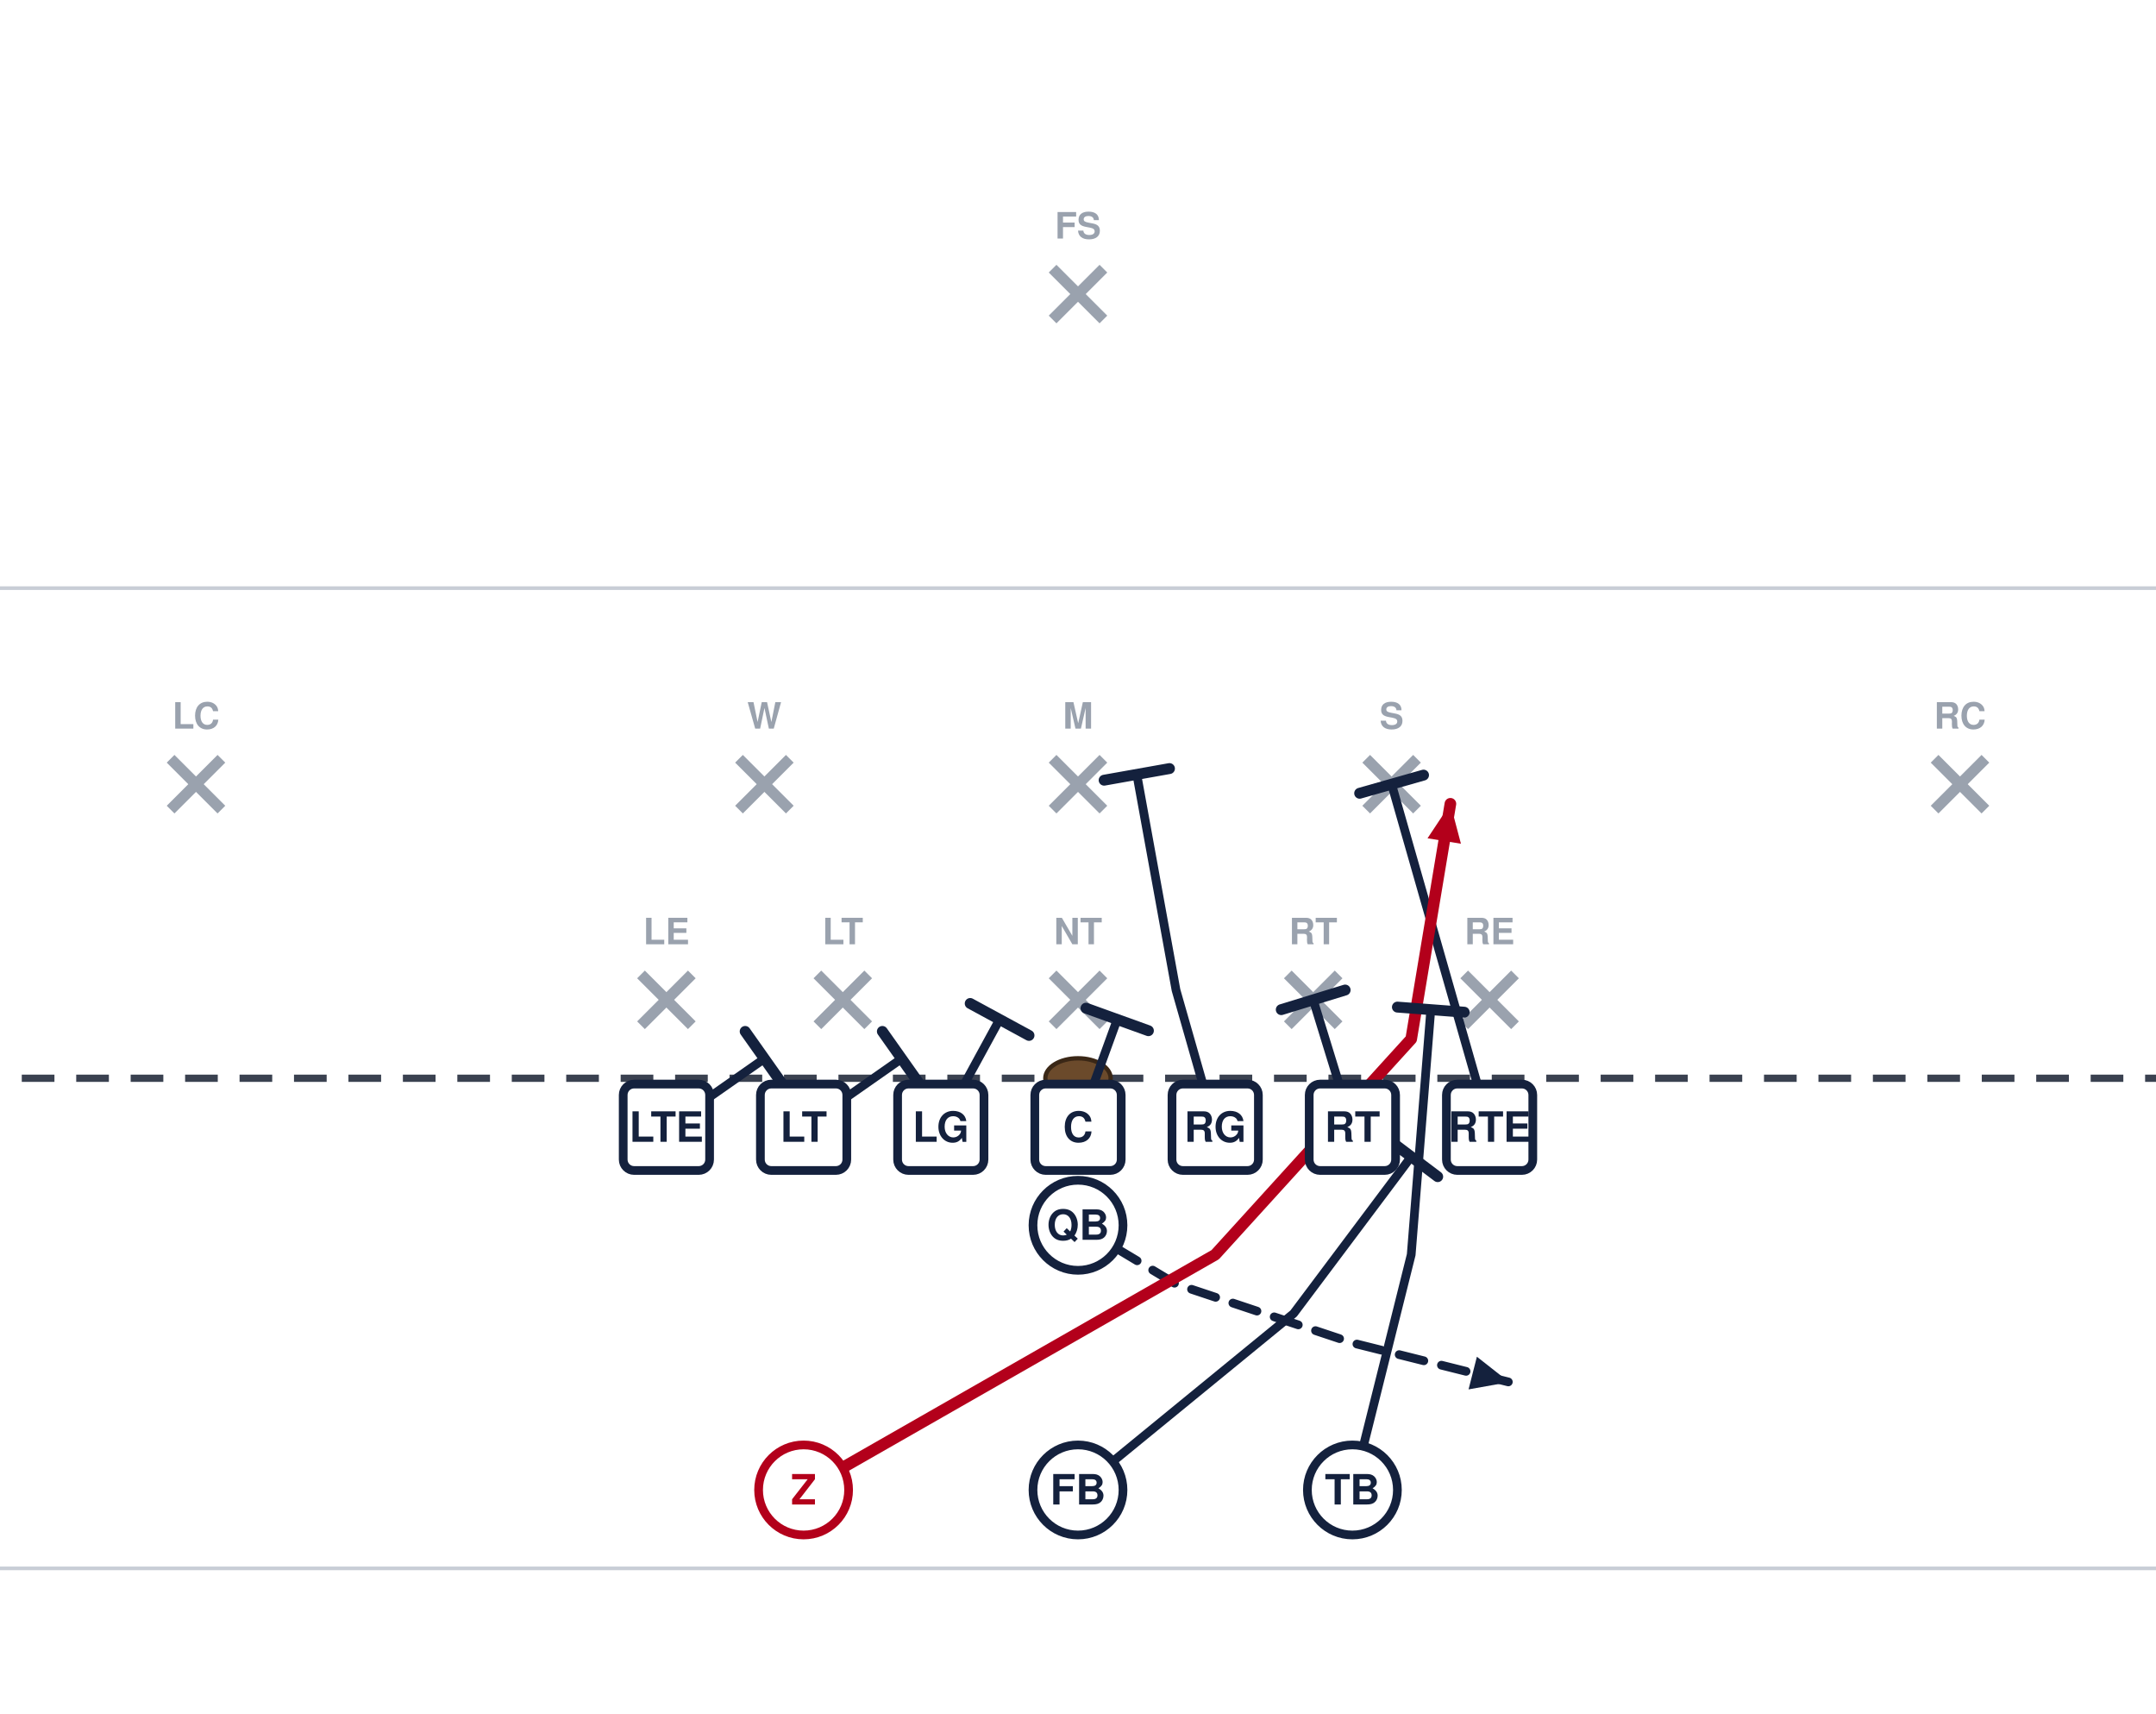
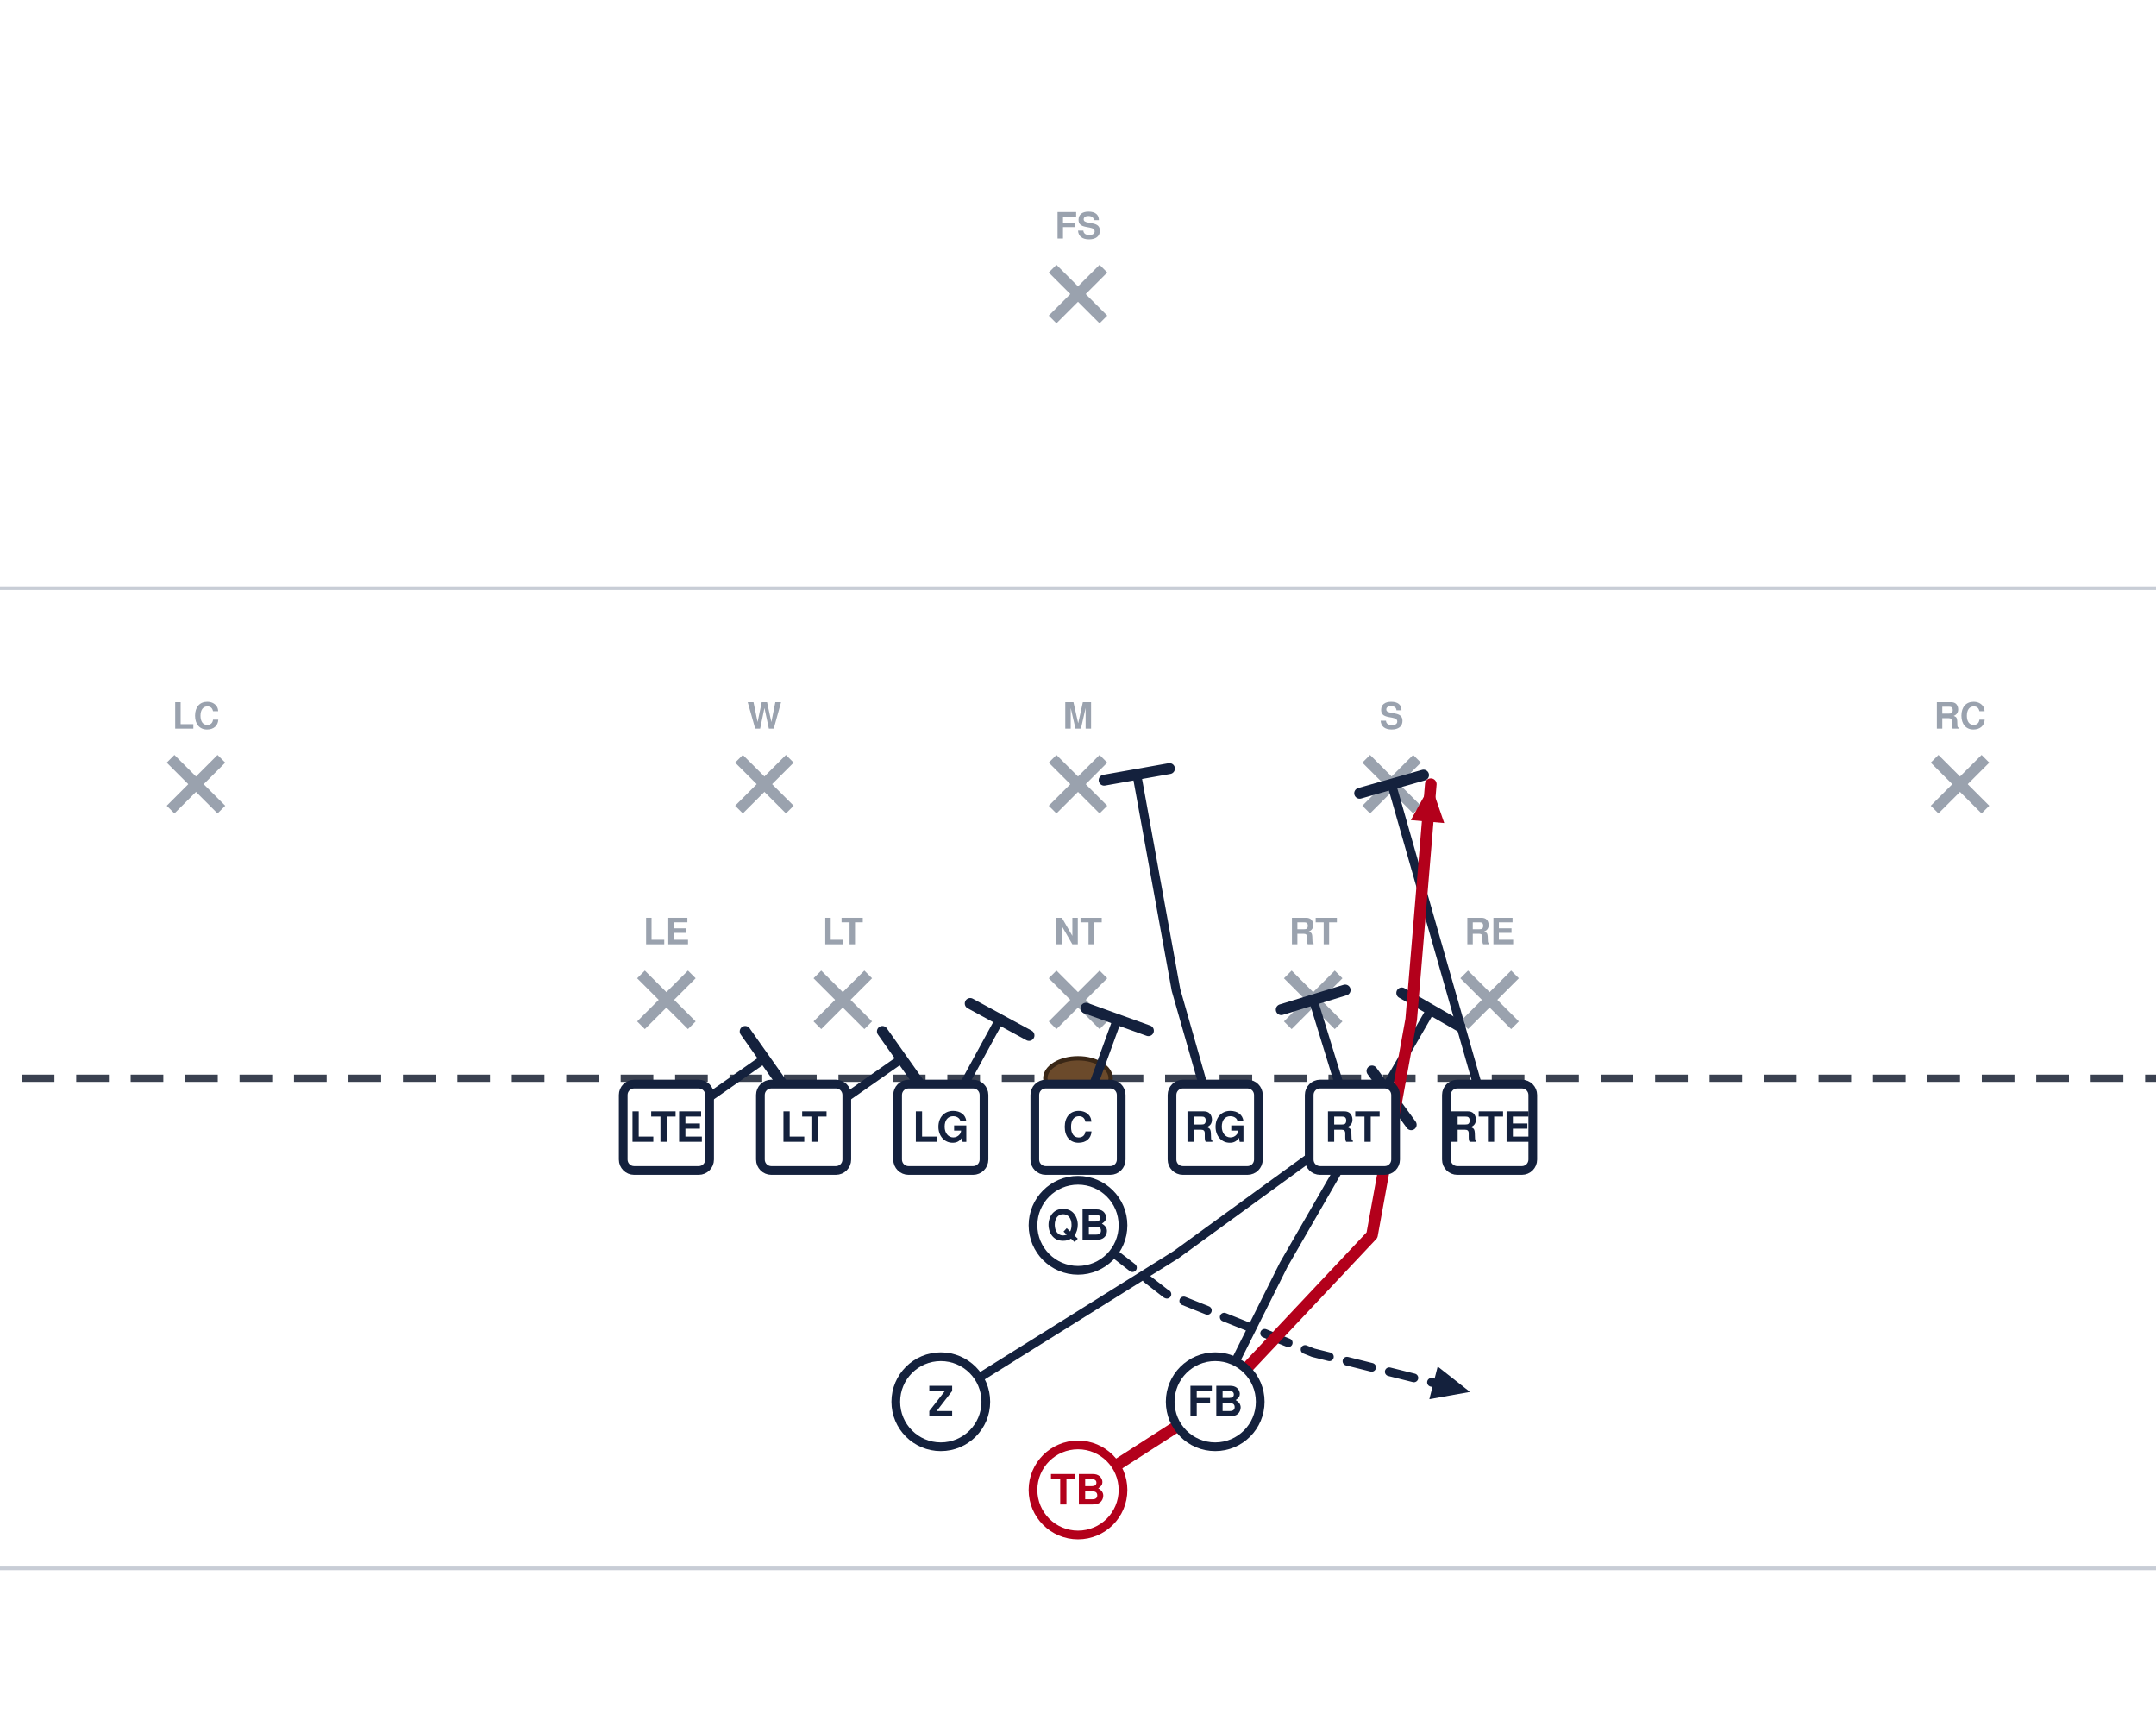
<svg xmlns="http://www.w3.org/2000/svg" width="594" height="472" viewBox="54 27 594 472" font-family="Segoe UI, Helvetica, Arial, sans-serif" role="img">
  <rect x="0" y="0" width="702" height="513" fill="#ffffff" />
  <line x1="0" y1="459.0" x2="702" y2="459.0" stroke="#c8cdd6" stroke-width="1" />
  <line x1="0" y1="189.0" x2="702" y2="189.0" stroke="#c8cdd6" stroke-width="1" />
  <line x1="0" y1="324.0" x2="702" y2="324.0" stroke="#3a4150" stroke-width="2" stroke-dasharray="9 6" />
  <ellipse cx="351.0" cy="324.0" rx="9" ry="5.5" fill="#6b4a2b" stroke="#3a2716" stroke-width="1.2" />
  <line x1="230.6" y1="295.4" x2="244.6" y2="309.4" stroke="#9aa2ae" stroke-width="3" />
  <line x1="244.6" y1="295.4" x2="230.6" y2="309.4" stroke="#9aa2ae" stroke-width="3" />
  <text x="237.6" y="287.1" text-anchor="middle" font-size="10" fill="#9aa2ae" font-weight="600">LE</text>
  <line x1="279.2" y1="295.4" x2="293.2" y2="309.4" stroke="#9aa2ae" stroke-width="3" />
  <line x1="293.2" y1="295.4" x2="279.2" y2="309.4" stroke="#9aa2ae" stroke-width="3" />
  <text x="286.2" y="287.1" text-anchor="middle" font-size="10" fill="#9aa2ae" font-weight="600">LT</text>
  <line x1="344.0" y1="295.4" x2="358.0" y2="309.4" stroke="#9aa2ae" stroke-width="3" />
  <line x1="358.0" y1="295.4" x2="344.0" y2="309.4" stroke="#9aa2ae" stroke-width="3" />
  <text x="351.0" y="287.1" text-anchor="middle" font-size="10" fill="#9aa2ae" font-weight="600">NT</text>
  <line x1="408.8" y1="295.4" x2="422.8" y2="309.4" stroke="#9aa2ae" stroke-width="3" />
  <line x1="422.8" y1="295.4" x2="408.8" y2="309.4" stroke="#9aa2ae" stroke-width="3" />
  <text x="415.8" y="287.1" text-anchor="middle" font-size="10" fill="#9aa2ae" font-weight="600">RT</text>
  <line x1="457.4" y1="295.4" x2="471.4" y2="309.4" stroke="#9aa2ae" stroke-width="3" />
  <line x1="471.4" y1="295.4" x2="457.4" y2="309.4" stroke="#9aa2ae" stroke-width="3" />
  <text x="464.4" y="287.1" text-anchor="middle" font-size="10" fill="#9aa2ae" font-weight="600">RE</text>
  <line x1="257.6" y1="236.0" x2="271.6" y2="250.0" stroke="#9aa2ae" stroke-width="3" />
  <line x1="271.6" y1="236.0" x2="257.6" y2="250.0" stroke="#9aa2ae" stroke-width="3" />
  <text x="264.6" y="227.7" text-anchor="middle" font-size="10" fill="#9aa2ae" font-weight="600">W</text>
  <line x1="344.0" y1="236.0" x2="358.0" y2="250.0" stroke="#9aa2ae" stroke-width="3" />
  <line x1="358.0" y1="236.0" x2="344.0" y2="250.0" stroke="#9aa2ae" stroke-width="3" />
  <text x="351.0" y="227.7" text-anchor="middle" font-size="10" fill="#9aa2ae" font-weight="600">M</text>
  <line x1="430.4" y1="236.0" x2="444.4" y2="250.0" stroke="#9aa2ae" stroke-width="3" />
  <line x1="444.4" y1="236.0" x2="430.4" y2="250.0" stroke="#9aa2ae" stroke-width="3" />
  <text x="437.4" y="227.7" text-anchor="middle" font-size="10" fill="#9aa2ae" font-weight="600">S</text>
  <line x1="101.0" y1="236.0" x2="115.0" y2="250.0" stroke="#9aa2ae" stroke-width="3" />
  <line x1="115.0" y1="236.0" x2="101.0" y2="250.0" stroke="#9aa2ae" stroke-width="3" />
  <text x="108.0" y="227.7" text-anchor="middle" font-size="10" fill="#9aa2ae" font-weight="600">LC</text>
  <line x1="587.0" y1="236.0" x2="601.0" y2="250.0" stroke="#9aa2ae" stroke-width="3" />
  <line x1="601.0" y1="236.0" x2="587.0" y2="250.0" stroke="#9aa2ae" stroke-width="3" />
  <text x="594.0" y="227.7" text-anchor="middle" font-size="10" fill="#9aa2ae" font-weight="600">RC</text>
  <line x1="344.0" y1="101.0" x2="358.0" y2="115.0" stroke="#9aa2ae" stroke-width="3" />
  <line x1="358.0" y1="101.0" x2="344.0" y2="115.0" stroke="#9aa2ae" stroke-width="3" />
  <text x="351.0" y="92.7" text-anchor="middle" font-size="10" fill="#9aa2ae" font-weight="600">FS</text>
  <path d="M237.6,337.5 L264.6,318.6" fill="none" stroke="#14213d" stroke-width="2.4" stroke-linecap="round" stroke-linejoin="round" />
  <line x1="259.3" y1="311.1" x2="269.9" y2="326.1" stroke="#14213d" stroke-width="3.0" stroke-linecap="round" />
  <path d="M275.4,337.5 L302.4,318.6" fill="none" stroke="#14213d" stroke-width="2.4" stroke-linecap="round" stroke-linejoin="round" />
  <line x1="297.1" y1="311.1" x2="307.7" y2="326.1" stroke="#14213d" stroke-width="3.0" stroke-linecap="round" />
  <path d="M313.2,337.5 L329.4,307.8" fill="none" stroke="#14213d" stroke-width="2.4" stroke-linecap="round" stroke-linejoin="round" />
  <line x1="321.3" y1="303.4" x2="337.5" y2="312.2" stroke="#14213d" stroke-width="3.0" stroke-linecap="round" />
  <path d="M351.0,337.5 L361.8,307.8" fill="none" stroke="#14213d" stroke-width="2.4" stroke-linecap="round" stroke-linejoin="round" />
  <line x1="353.2" y1="304.7" x2="370.4" y2="310.9" stroke="#14213d" stroke-width="3.0" stroke-linecap="round" />
  <path d="M388.8,337.5 L378.0,299.7 L367.2,240.3" fill="none" stroke="#14213d" stroke-width="2.4" stroke-linecap="round" stroke-linejoin="round" />
  <line x1="358.2" y1="241.9" x2="376.2" y2="238.7" stroke="#14213d" stroke-width="3.0" stroke-linecap="round" />
  <path d="M426.6,337.5 L415.8,302.4" fill="none" stroke="#14213d" stroke-width="2.4" stroke-linecap="round" stroke-linejoin="round" />
  <line x1="407.0" y1="305.1" x2="424.6" y2="299.7" stroke="#14213d" stroke-width="3.0" stroke-linecap="round" />
  <path d="M464.4,337.5 L437.4,243.0" fill="none" stroke="#14213d" stroke-width="2.4" stroke-linecap="round" stroke-linejoin="round" />
  <line x1="428.6" y1="245.5" x2="446.2" y2="240.5" stroke="#14213d" stroke-width="3.0" stroke-linecap="round" />
-   <path d="M351.0,364.5 L378.0,380.7 L426.6,396.9 L469.8,407.7" fill="none" stroke="#14213d" stroke-width="2.4" stroke-linecap="round" stroke-linejoin="round" stroke-dasharray="7 5" />
-   <polygon points="469.8,407.7 458.6,409.7 460.9,400.7" fill="#14213d" />
-   <path d="M275.4,437.4 L313.2,415.8 L388.8,372.6 L442.8,313.2 L453.6,248.4" fill="none" stroke="#b3001b" stroke-width="3.2" stroke-linecap="round" stroke-linejoin="round" />
-   <polygon points="453.6,248.4 456.5,259.4 447.3,257.9" fill="#b3001b" />
-   <path d="M351.0,437.4 L410.4,388.8 L442.8,345.6" fill="none" stroke="#14213d" stroke-width="2.4" stroke-linecap="round" stroke-linejoin="round" />
-   <line x1="435.5" y1="340.1" x2="450.1" y2="351.1" stroke="#14213d" stroke-width="3.0" stroke-linecap="round" />
-   <path d="M426.6,437.4 L442.8,372.6 L448.2,305.1" fill="none" stroke="#14213d" stroke-width="2.4" stroke-linecap="round" stroke-linejoin="round" />
-   <line x1="439.0" y1="304.4" x2="457.4" y2="305.8" stroke="#14213d" stroke-width="3.0" stroke-linecap="round" />
+   <path d="M351.0,364.5 L375.3,383.4 L415.8,399.6 L459.0,410.4" fill="none" stroke="#14213d" stroke-width="2.4" stroke-linecap="round" stroke-linejoin="round" stroke-dasharray="7 5" />
+   <polygon points="459.0,410.4 447.8,412.4 450.1,403.4" fill="#14213d" />
+   <path d="M313.2,413.1 L378.0,372.6 L437.4,329.4" fill="none" stroke="#14213d" stroke-width="2.4" stroke-linecap="round" stroke-linejoin="round" />
+   <line x1="432.0" y1="322.0" x2="442.8" y2="336.8" stroke="#14213d" stroke-width="3.0" stroke-linecap="round" />
+   <path d="M388.8,413.1 L407.7,375.3 L448.2,305.1" fill="none" stroke="#14213d" stroke-width="2.4" stroke-linecap="round" stroke-linejoin="round" />
+   <line x1="440.2" y1="300.5" x2="456.2" y2="309.7" stroke="#14213d" stroke-width="3.0" stroke-linecap="round" />
+   <path d="M351.0,437.4 L388.8,413.1 L432.0,367.2 L442.8,307.8 L448.2,243.0" fill="none" stroke="#b3001b" stroke-width="3.2" stroke-linecap="round" stroke-linejoin="round" />
+   <polygon points="448.2,243.0 451.9,253.7 442.7,252.9" fill="#b3001b" />
  <rect x="225.7" y="325.6" width="23.8" height="23.8" rx="3" fill="#ffffff" stroke="#14213d" stroke-width="2.4" />
  <text x="237.6" y="341.5" text-anchor="middle" font-size="11.5" font-weight="700" fill="#14213d">LTE</text>
  <rect x="263.5" y="325.6" width="23.8" height="23.8" rx="3" fill="#ffffff" stroke="#14213d" stroke-width="2.4" />
  <text x="275.4" y="341.5" text-anchor="middle" font-size="11.5" font-weight="700" fill="#14213d">LT</text>
  <rect x="301.3" y="325.6" width="23.8" height="23.8" rx="3" fill="#ffffff" stroke="#14213d" stroke-width="2.4" />
  <text x="313.2" y="341.5" text-anchor="middle" font-size="11.5" font-weight="700" fill="#14213d">LG</text>
  <rect x="339.1" y="325.6" width="23.8" height="23.8" rx="3" fill="#ffffff" stroke="#14213d" stroke-width="2.4" />
  <text x="351.0" y="341.5" text-anchor="middle" font-size="11.5" font-weight="700" fill="#14213d">C</text>
  <rect x="376.9" y="325.6" width="23.8" height="23.8" rx="3" fill="#ffffff" stroke="#14213d" stroke-width="2.4" />
  <text x="388.8" y="341.5" text-anchor="middle" font-size="11.5" font-weight="700" fill="#14213d">RG</text>
  <rect x="414.7" y="325.6" width="23.8" height="23.8" rx="3" fill="#ffffff" stroke="#14213d" stroke-width="2.4" />
  <text x="426.6" y="341.5" text-anchor="middle" font-size="11.5" font-weight="700" fill="#14213d">RT</text>
  <rect x="452.5" y="325.6" width="23.8" height="23.8" rx="3" fill="#ffffff" stroke="#14213d" stroke-width="2.4" />
  <text x="464.4" y="341.5" text-anchor="middle" font-size="11.5" font-weight="700" fill="#14213d">RTE</text>
  <circle cx="351.0" cy="364.5" r="12.4" fill="#ffffff" stroke="#14213d" stroke-width="2.4" />
  <text x="351.0" y="368.5" text-anchor="middle" font-size="11.5" font-weight="700" fill="#14213d">QB</text>
-   <circle cx="275.4" cy="437.4" r="12.4" fill="#ffffff" stroke="#b3001b" stroke-width="2.4" />
-   <text x="275.4" y="441.4" text-anchor="middle" font-size="11.5" font-weight="700" fill="#b3001b">Z</text>
-   <circle cx="351.0" cy="437.4" r="12.4" fill="#ffffff" stroke="#14213d" stroke-width="2.4" />
-   <text x="351.0" y="441.4" text-anchor="middle" font-size="11.5" font-weight="700" fill="#14213d">FB</text>
-   <circle cx="426.6" cy="437.4" r="12.4" fill="#ffffff" stroke="#14213d" stroke-width="2.4" />
-   <text x="426.6" y="441.4" text-anchor="middle" font-size="11.5" font-weight="700" fill="#14213d">TB</text>
+   <circle cx="313.2" cy="413.1" r="12.4" fill="#ffffff" stroke="#14213d" stroke-width="2.4" />
+   <text x="313.2" y="417.1" text-anchor="middle" font-size="11.5" font-weight="700" fill="#14213d">Z</text>
+   <circle cx="388.8" cy="413.1" r="12.4" fill="#ffffff" stroke="#14213d" stroke-width="2.4" />
+   <text x="388.8" y="417.1" text-anchor="middle" font-size="11.5" font-weight="700" fill="#14213d">FB</text>
+   <circle cx="351.0" cy="437.4" r="12.4" fill="#ffffff" stroke="#b3001b" stroke-width="2.4" />
+   <text x="351.0" y="441.4" text-anchor="middle" font-size="11.5" font-weight="700" fill="#b3001b">TB</text>
</svg>
